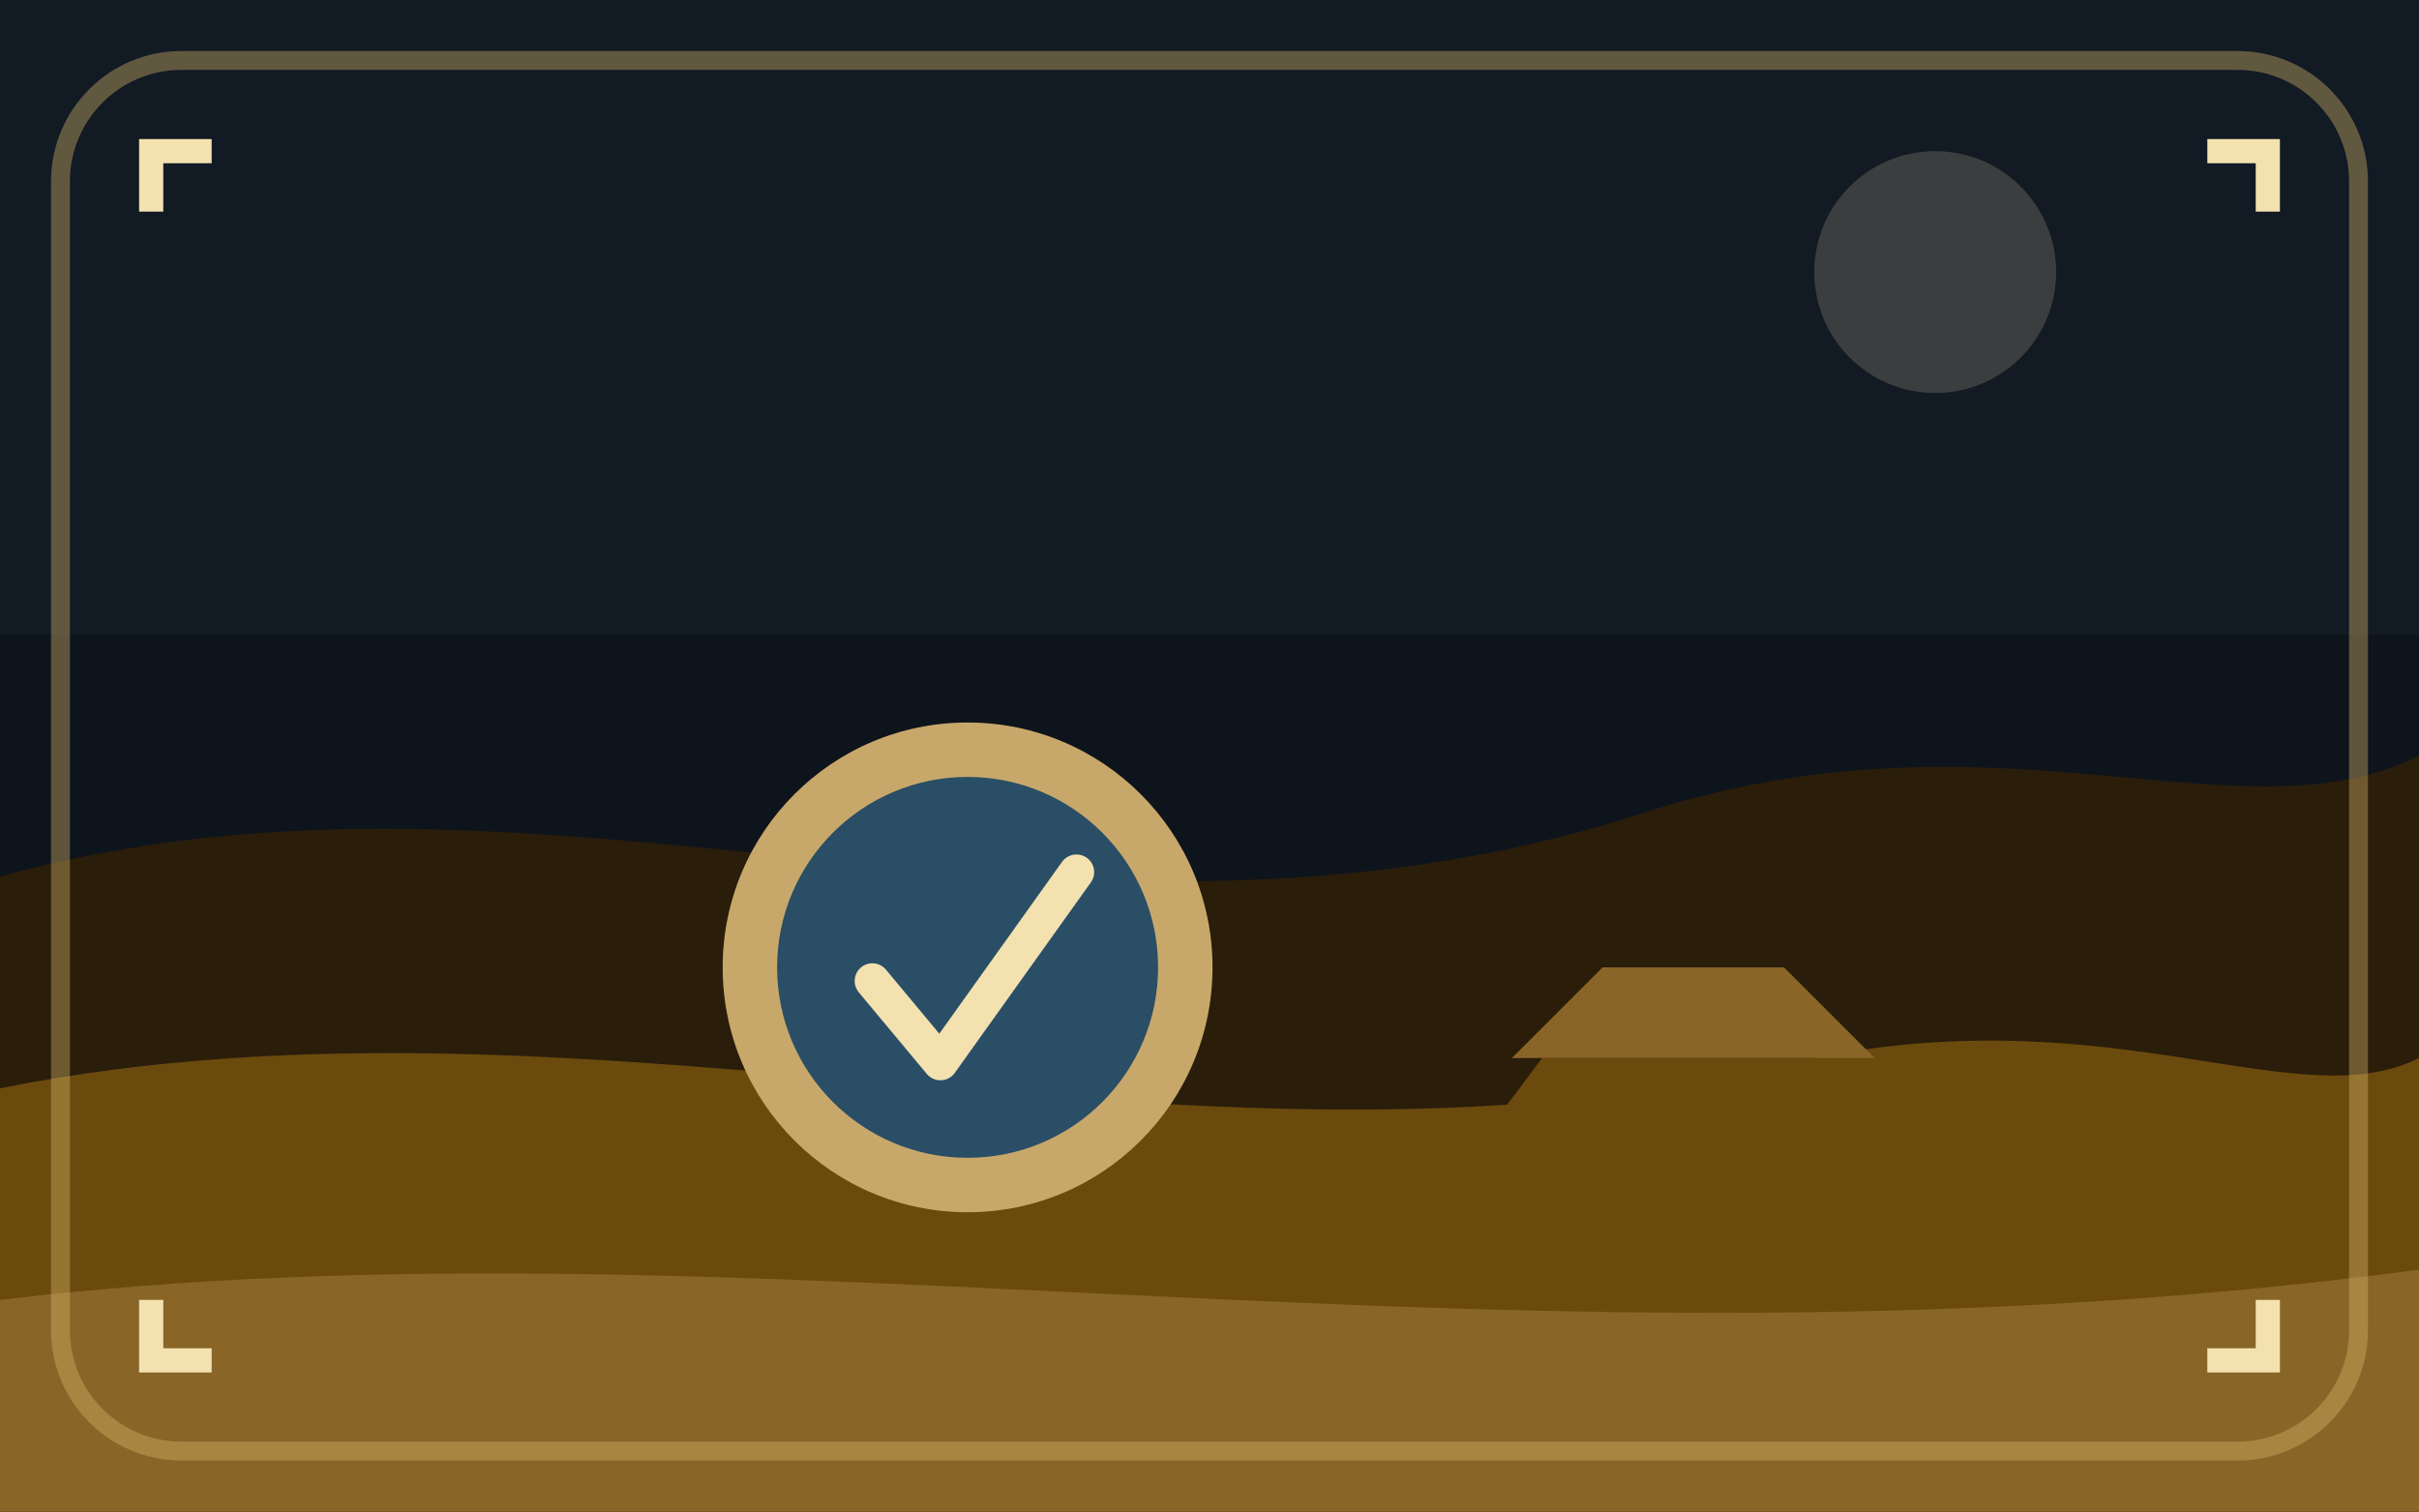
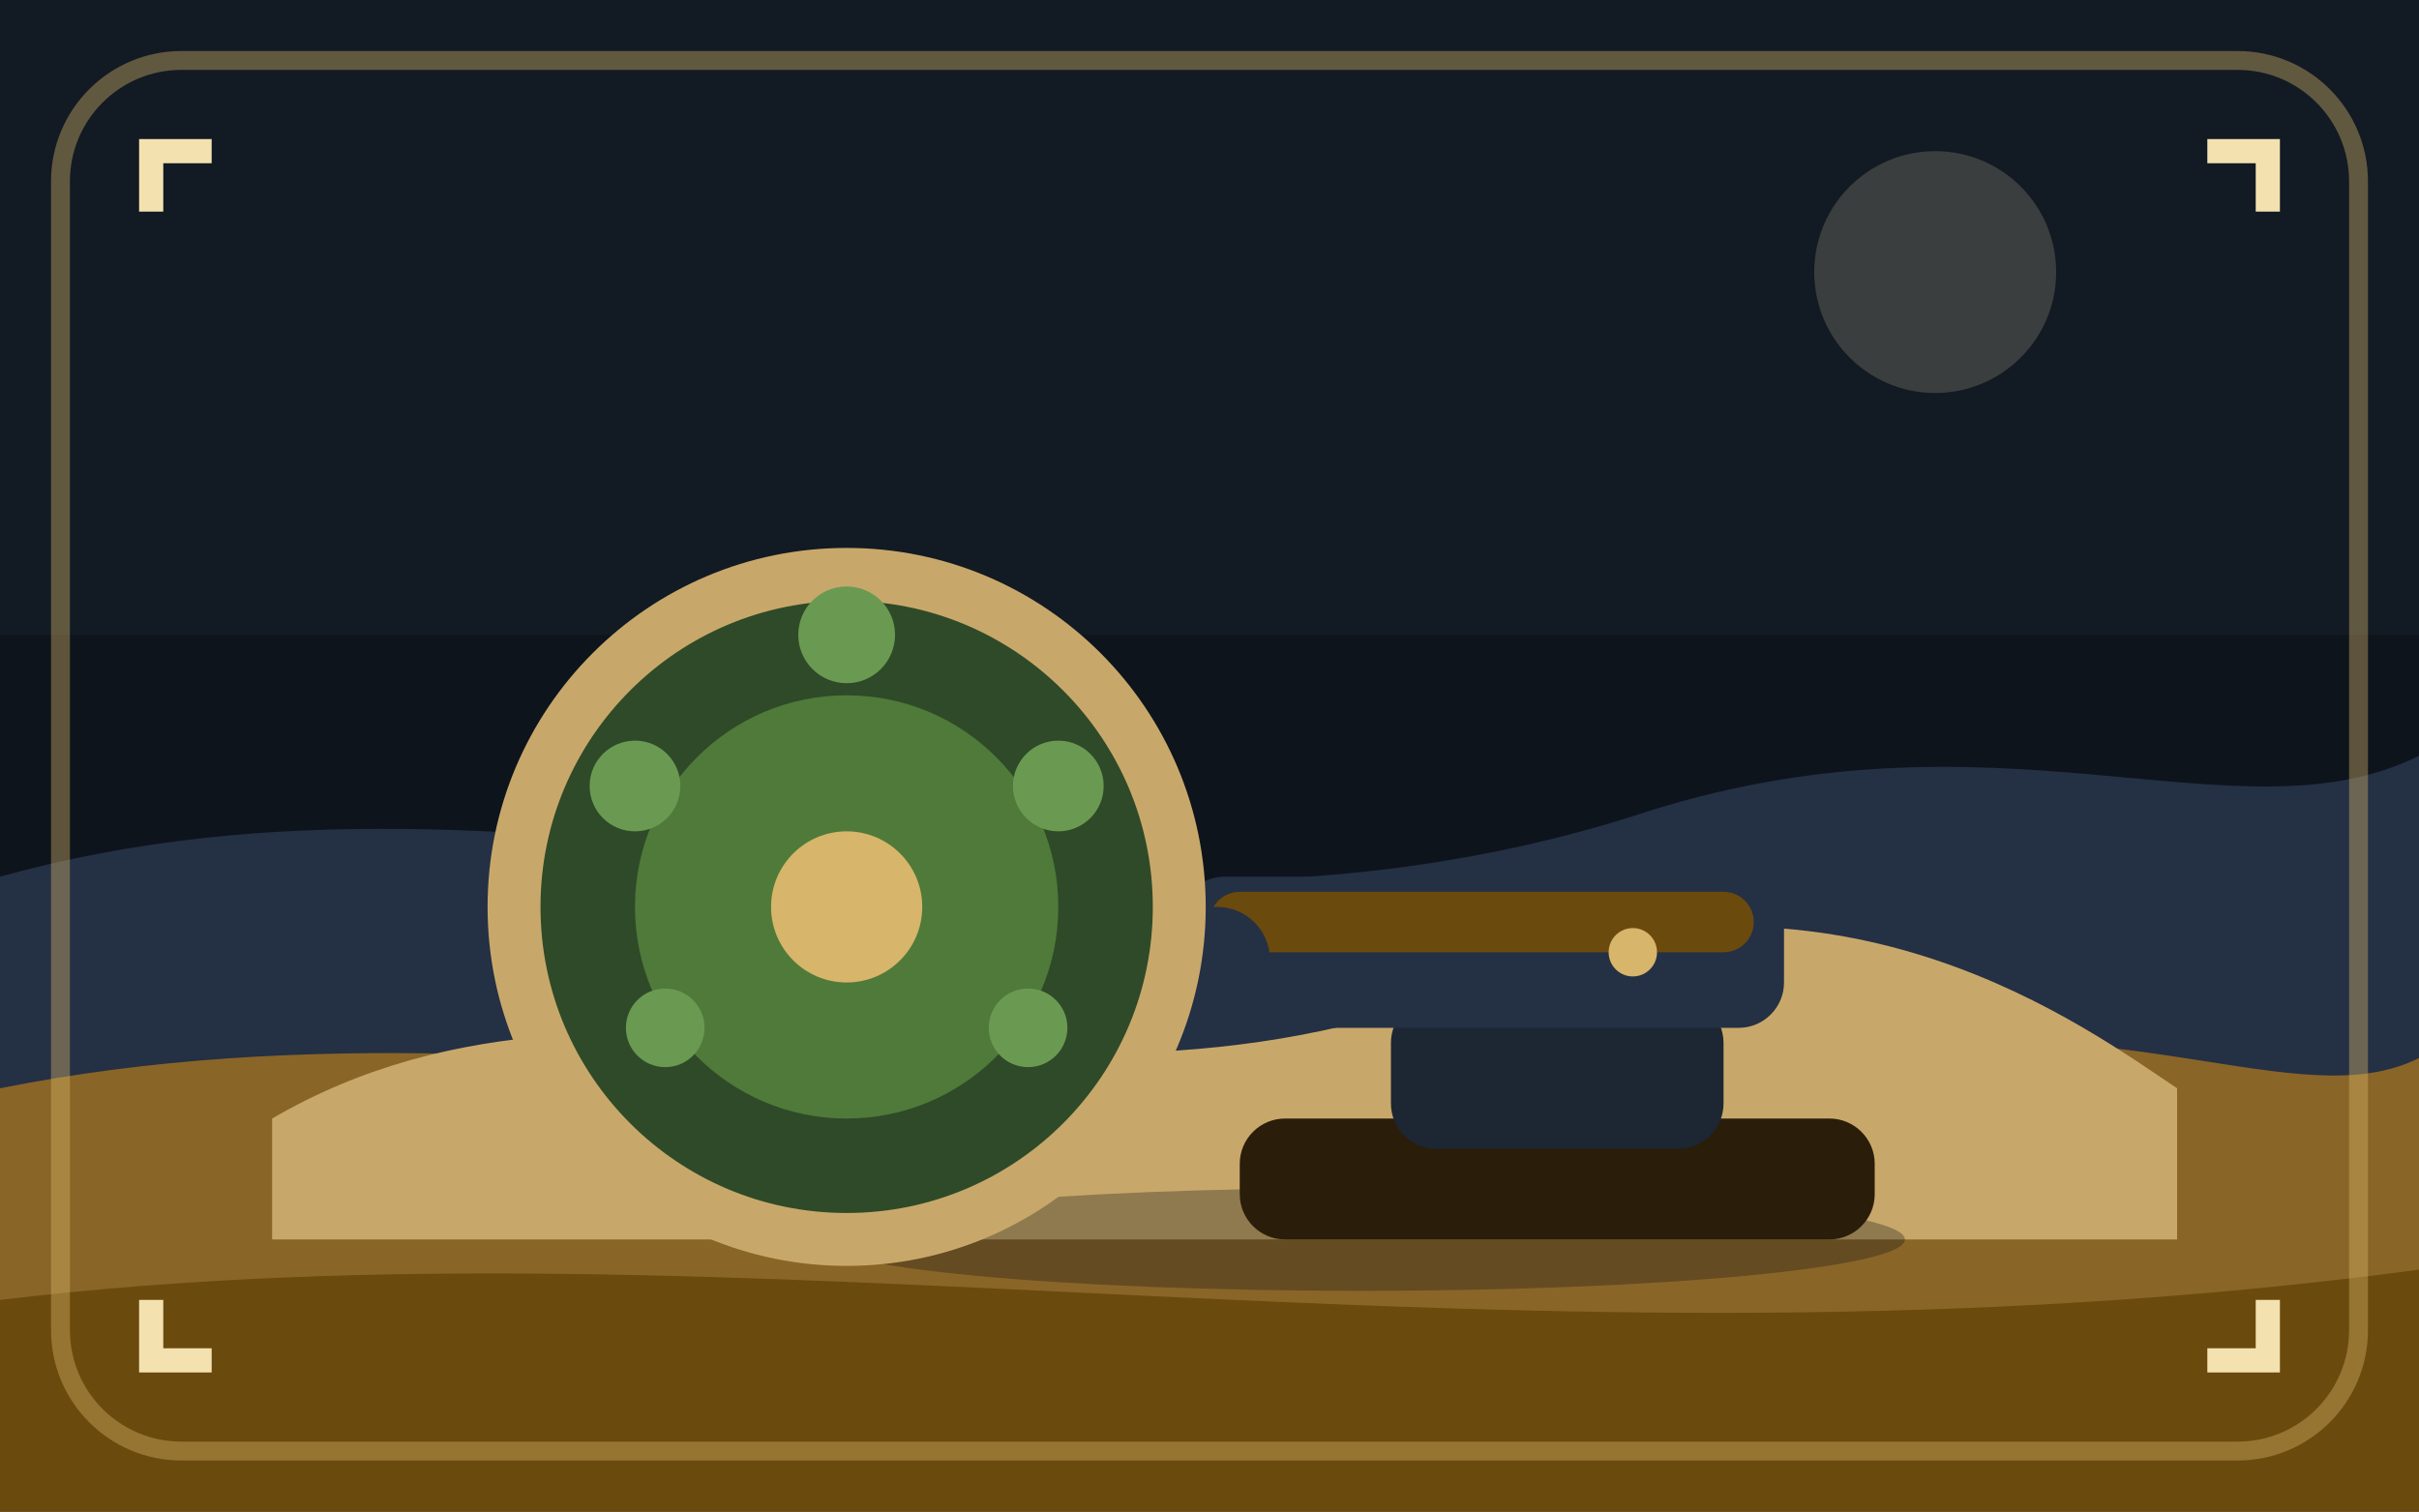
<svg xmlns="http://www.w3.org/2000/svg" viewBox="0 0 160 100">
  <rect width="160" height="100" fill="#0e141c" />
  <rect width="160" height="42" fill="#121a24" />
  <circle cx="128" cy="18" r="8" fill="#f3e2b0" opacity="0.18" />
-   <path d="M0 58 C36 48 70 66 108 54 C132 46 148 56 160 50 V100 H0 Z" fill="#2a1d0a" />
-   <path d="M0 72 C40 64 80 80 120 70 C140 66 152 74 160 70 V100 H0 Z" fill="#6b4a0e" />
-   <path d="M0 86 C50 80 100 92 160 84 V100 H0 Z" fill="#8a6528" />
-   <g transform="translate(64 64) scale(0.9)">
-     <circle r="18" fill="#c8a86a" />
-     <circle r="14" fill="#2a4e66" />
-     <path d="M-7 1 L-2 7 L8 -7" fill="none" stroke="#f3e2b0" stroke-width="2.6" stroke-linecap="round" stroke-linejoin="round" />
-   </g>
-   <path d="M96 78 H128 L122 70 H102 Z" fill="#6b4a0e" />
-   <path d="M100 70 H124 L118 64 H106 Z" fill="#8a6528" />
+   <path d="M0 58 C36 48 70 66 108 54 C132 46 148 56 160 50 V100 H0 Z" fill="#243044" />
+   <path d="M0 72 C40 64 80 80 120 70 C140 66 152 74 160 70 V100 H0 Z" fill="#8a6528" />
+   <path d="M0 86 C50 80 100 92 160 84 V100 H0 Z" fill="#6b4a0e" />
+   <path d="M18 74 C42 60 70 78 100 64 C122 56 138 68 144 72 V82 H18 Z" fill="#c8a86a" />
+   <ellipse cx="90" cy="82" rx="36" ry="3.4" fill="#0a0f15" opacity="0.3" />
+   <rect x="82" y="74" width="42" height="8" rx="3" fill="#2a1d0a" />
+   <rect x="92" y="66" width="22" height="10" rx="3" fill="#1c2733" />
+   <rect x="78" y="58" width="40" height="10" rx="3" fill="#243044" />
+   <rect x="80" y="59" width="36" height="4" rx="2" fill="#6b4a0e" />
+   <rect x="68" y="60" width="16" height="7" rx="3.5" fill="#243044" />
+   <circle cx="108" cy="63" r="1.6" fill="#d7b56a" />
+   <circle cx="56" cy="60" r="22" fill="#2f4a28" stroke="#c8a86a" stroke-width="3.5" />
+   <circle cx="56" cy="60" r="14" fill="#4f7a3a" />
+   <circle cx="56" cy="60" r="5" fill="#d7b56a" />
+   <circle cx="56" cy="42" r="3.2" fill="#6a9a52" />
+   <circle cx="42" cy="52" r="3" fill="#6a9a52" />
+   <circle cx="70" cy="52" r="3" fill="#6a9a52" />
+   <circle cx="44" cy="68" r="2.6" fill="#6a9a52" />
+   <circle cx="68" cy="68" r="2.6" fill="#6a9a52" />
  <rect x="4" y="4" width="152" height="92" rx="8" fill="none" stroke="#d7b56a" stroke-opacity="0.4" stroke-width="1.25" />
  <g fill="none" stroke="#f3e2b0" stroke-width="1.6" stroke-linecap="butt">
    <path d="M10 14 V10 H14" />
    <path d="M146 10 H150 V14" />
    <path d="M10 86 V90 H14" />
    <path d="M150 86 V90 H146" />
  </g>
</svg>
